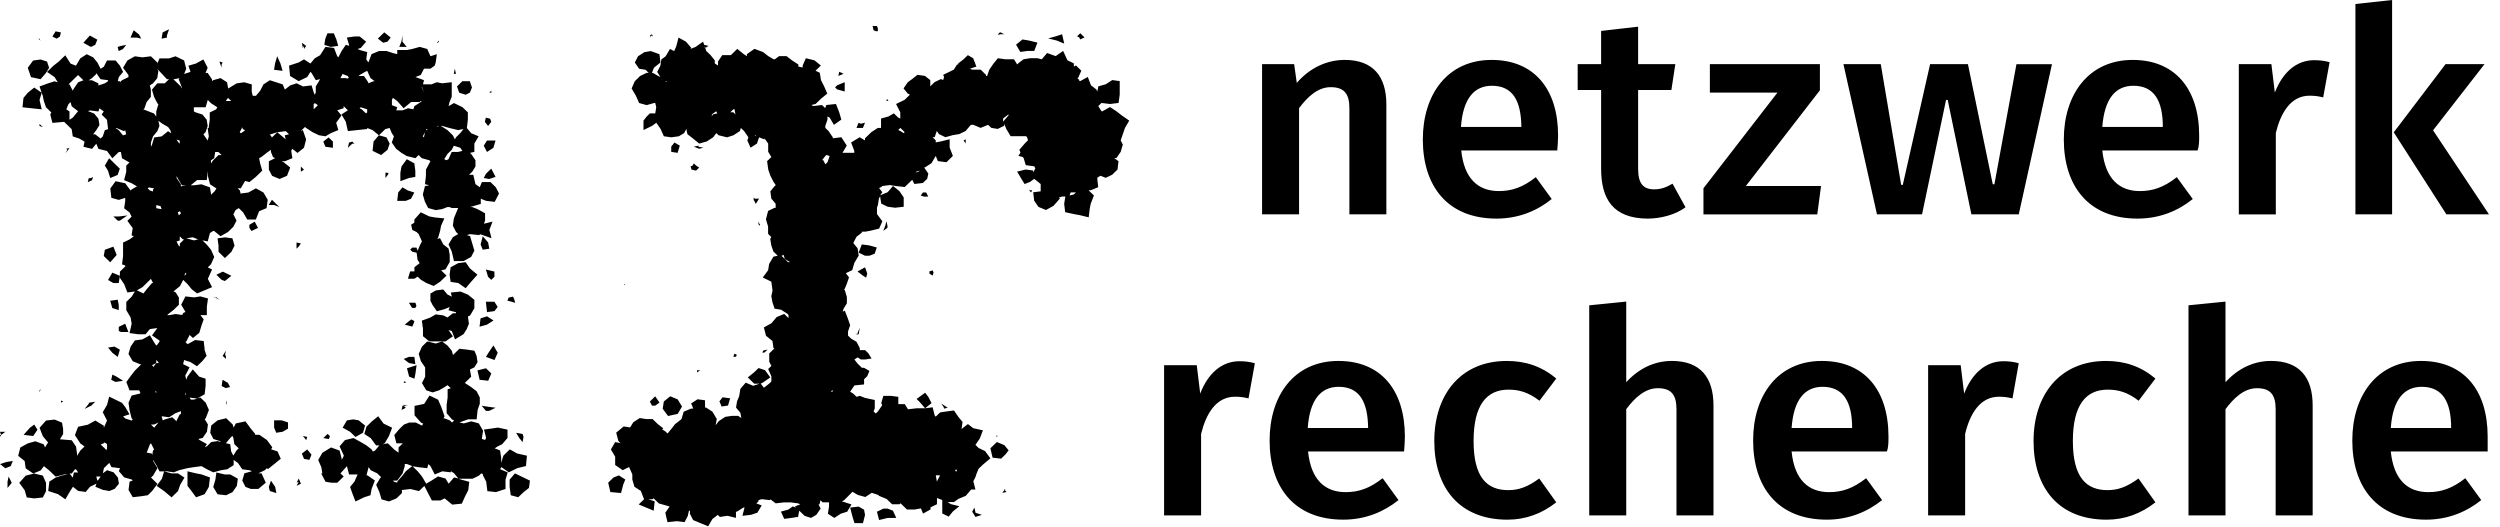
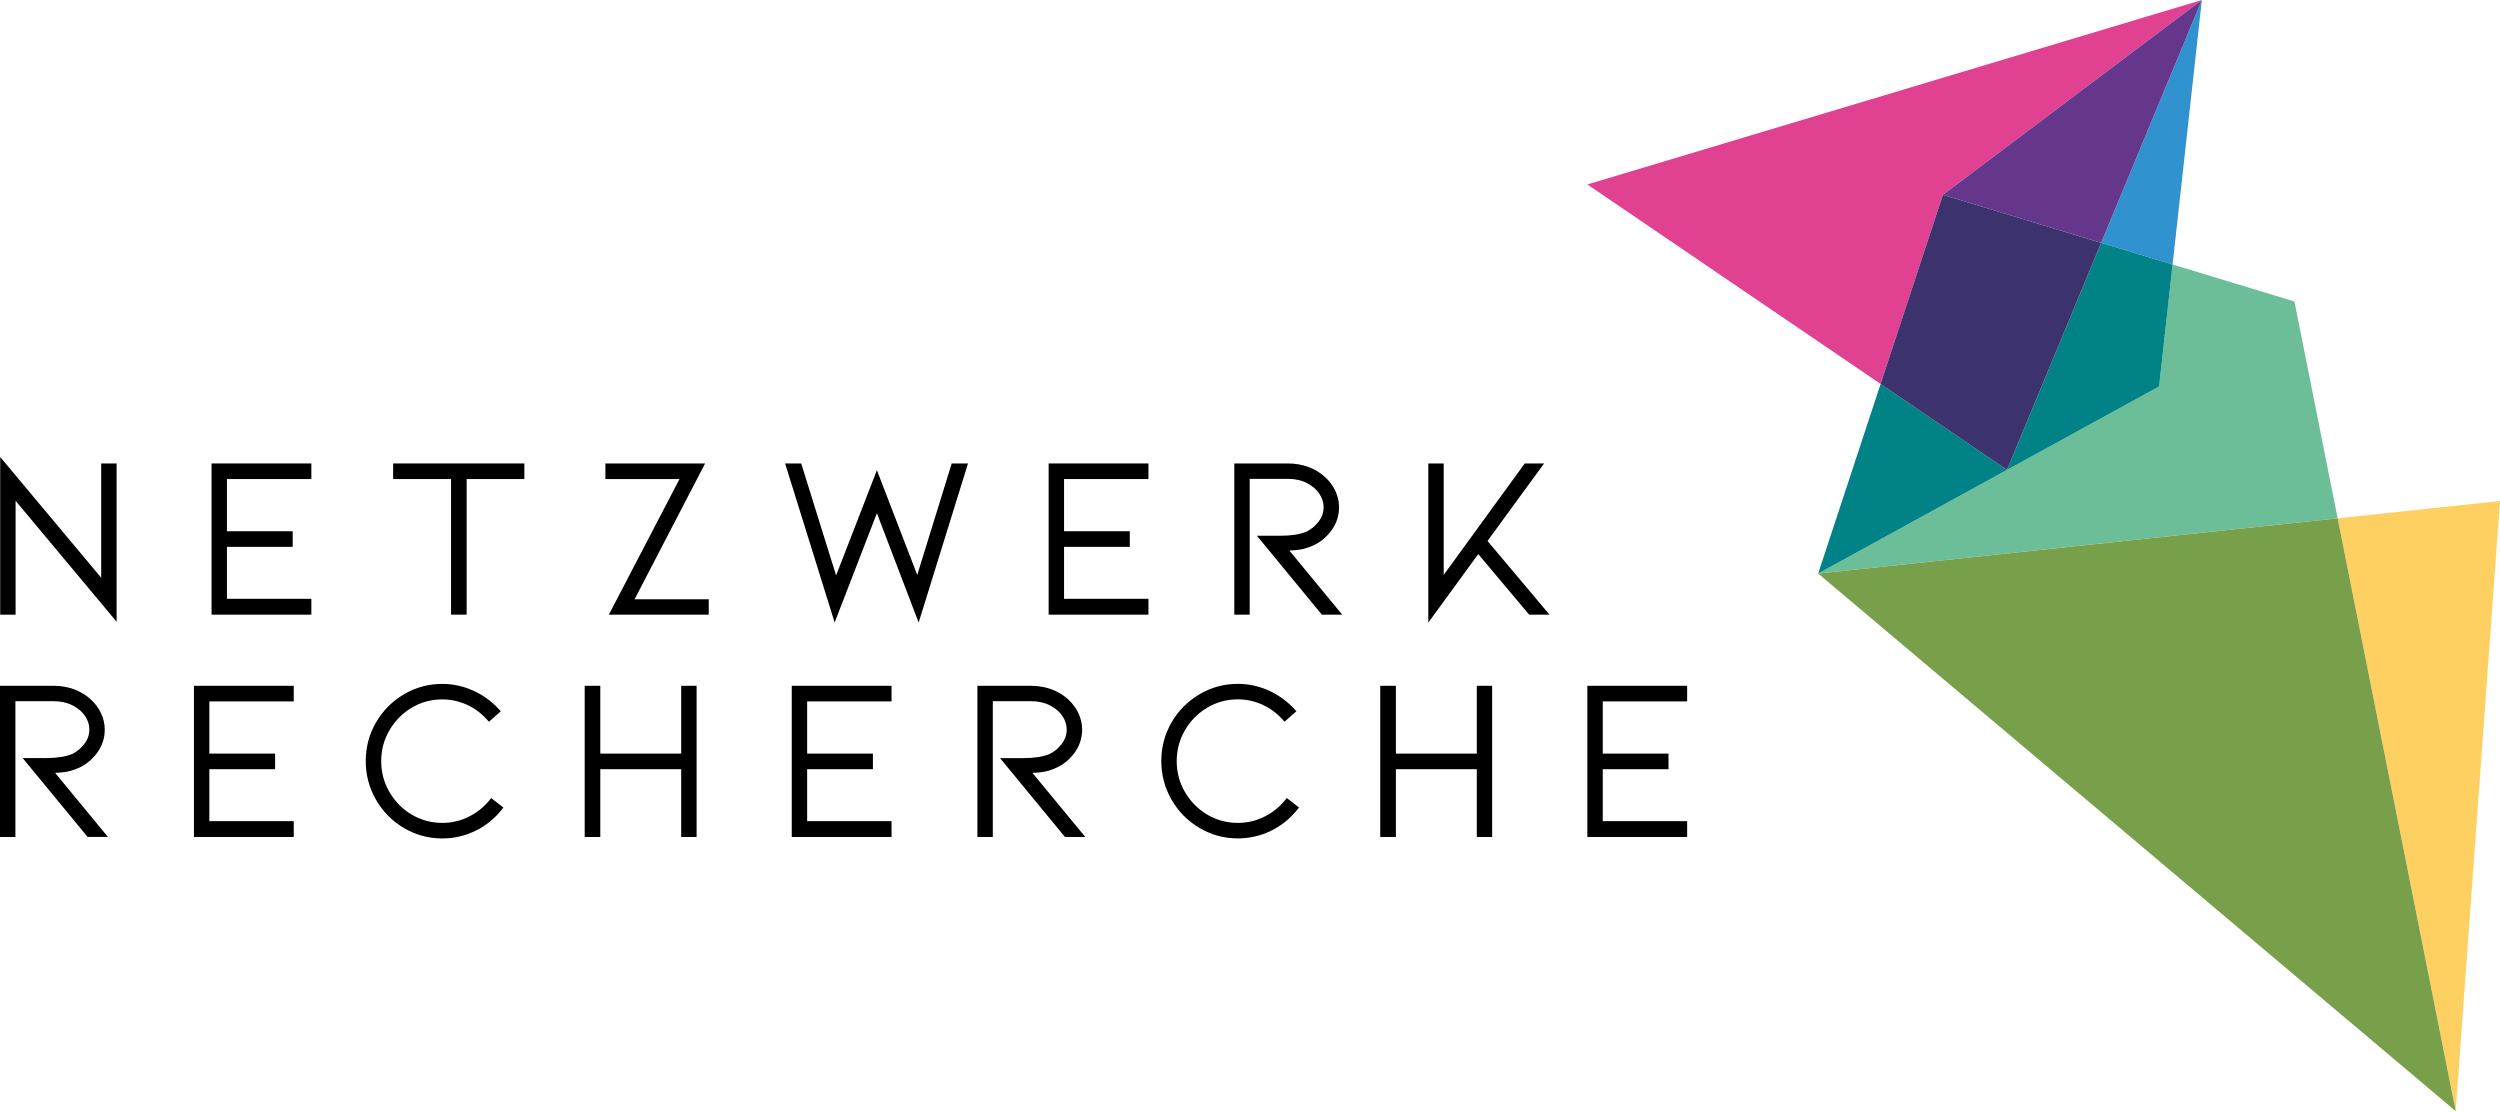
- <svg xmlns="http://www.w3.org/2000/svg" width="152" height="32" viewBox="0 0 152 32" version="1.1" id="svg6">
-   <g fill="#000" id="g4">
-     <path d="M.325 26.255l-.26.19-.065-.19zm-.26.19L0 26.57v-.128h.064zm.715 1.58l-.13.315-.323.13L0 28.215l.39-.125.39-.064zm-.258.95l.192.38-.257.315v-.38zm11.91-7.717l.13.378-.26.32-.326.312-.392-.252-.39-.126-.06.25.39.193-.26.502.06.254.07-.19.327-.44.388.44.392.125v.443l-.06.508-.456.252.195-.06.327.315.196.443-.196.506-.06.06.196.315-.06.442-.26.38-.26.06.06.06.457.252-.128.193.13-.06.26-.256.39-.06.195.06-.06-.06-.39-.125-.195-.38.06-.442.392-.316.52-.126.393.38.06.19.13-.253.586-.127.326.442.262.316v.06h.26l.457.317.327.44-.07.126.39.128.196.444-.78.632-.06-.06-.132.127-.392.188h.194l.26.57-.452.378h-.462l-.323-.124-.195-.382.13-.442.456-.126-.13-.06-.456-.06-.26-.38-.262-.188v.314l-.39.254-.39.06-.457.128-.39-.19-.327-.188-.455.06-.39.06-.52.127-.323.13-.394-.06h-.193l.455.124h.39l.392.254-.26.442-.132.38-.39.38-.453-.38-.456-.317.323-.44.13-.44H9.7l-.196-.38-.195-.317v.06l.263.44-.26.445-.13.126.39.38-.324.44-.263.254-.39.06-.522.06-.258-.44.065-.507.193-.07-.064-.06-.454-.126-.327-.378.065-.19h-.065l-.454-.06-.127-.256-.328.32-.067.315.26-.19.392.128.263.315.063.38-.26.312-.323.13-.395-.07-.452-.188.065-.19-.393.19-.26.314-.457-.06-.323-.253-.198.316-.26.445-.454-.315-.588-.19.068-.57.388-.25.392-.127.326-.06h-.2l-.52.136-.393-.377-.322-.26-.196.256-.455.19-.458-.316-.063-.443-.393-.317.13-.507.457-.25.455-.127.52.19.064.187.194-.313-.063-.06-.26-.316-.196-.505.39-.444.52-.06.455.188.066.38v.315l-.194.316.718.06.26.38.062.443v.123l.196-.315.26-.252-.26-.19-.326-.504.195-.505.59-.126.456-.254.518.316v.128l.194-.444-.26-.505.26-.444.132-.505.78.38.195.253.26.443-.39.127.13.127.392.126.064-.06-.065-.07-.13-.504-.062-.445.192-.442.52-.124v-.07l-.062-.121h-.587l-.195-.507.325-.443.196-.254.39-.38h-.065l-.456-.188-.26-.442.13-.444.26-.38.455-.06.458-.253.26.442.13.19.063-.06.132-.188v-.06l-.457-.316.323-.444-.453.06-.26.315h-.455l-.522-.071.13-.566-.064-.383-.262-.443v-.504l.326-.317.196-.316-.456.06-.196-.507-.26-.38v-.378l.325-.316v-.06l-.194-.066.062-.506v-.82l.392-.19.26-.19-.133-.06.066-.443-.322-.44.257-.256-.128-.254-.326-.253.065-.443v-.19l-.39.124-.453-.126-.063-.567.322-.445.585.128.328.442L8 11.52l.328-.19L8 11.14l-.455-.19.13-.502v-.38l.198-.19-.456-.257-.064-.378H7.22l-.39.38-.325-.444-.52-.128-.13-.314-.26.314-.52-.127.065-.314-.328-.19-.387-.126-.068-.442-.456-.444-.713.064-.132-.508.065-.124-.325-.32-.13-.38-.064-.31-.068-.19-.13.44.133.568-1.17-.125.06-.57.263-.313.392-.315.452.315-.13-.382.52-.19.394-.126.195.062-.195-.316-.456-.315.39-.38.325-.253.39-.378.326.505.327.126.26-.444.393-.253.39.19.26.316.195.38.195-.126.193-.38h.52l.264.316.193.378-.26.318-.064.25h.13v.065l.13-.125.39-.19V4.56l-.327-.44.263-.442.455-.255.454.063.522-.063.39.38v.062l.132-.316h.584l.39-.127.522.253.13.505-.13.317.39-.126-.13-.377.455-.13.457-.25.26.506-.13.314h.13l.26.38v.124l.07-.062.455-.128.392.253.07.38.52-.315.456-.063.457.127v.444l.06.252h.194l.263-.315.195-.38.39-.253.78.252.13.315.327-.252.39-.128.39.19.52-.064.133.443.06.126.06-.127v-.378l.194-.32.067-.125-.257.065-.263-.442-.065-.063-.195.313-.52.252-.522-.315-.063-.63.583-.192.326-.188.392.252.262-.316.324-.188.328-.506.52.062.194.505.07.064.195-.38.26-.38.193.063v-.06l-.133-.443.456-.064h.327l.39.316-.325.38-.195.063.13.062.457.127-.06.44.13.19.194-.506.456-.19h.454l.392.127.258.064V3.04h.586l.326-.063.456-.126.457.127.194.442.39-.125-.07.502-.06.19-.26.19h-.393l-.194.38-.326.127.52.19-.06.253h.52L26.556 5l.322.064.588-.064v.884l-.133.318-.06.253.326-.19.52.253.327.316v.443l-.06.508.26.312.455.19-.26.442v.505l-.263.062.07.063.26.383v.38l-.193.315-.198.19h.26l.13.567.263.188.13-.313h.52l.325.317.196.38-.262.506-.52-.06-.327-.13v.317l-.653.19h.134l.324.128.456.25v.445l-.07.19.523-.128-.193.504.13.506-.522-.188-.194-.06v.06l-.59-.06-.19.06.193.06.262.883-.197.38-.456.252H27.6l-.132-.57-.196-.44.26-.44.328-.192-.132-.127-.195-.38.06-.44.262-.634h-.392l-.13-.06h-.13l-.326.127-.39.06-.455-.128-.195-.378-.13-.442.13-.507.26-.06-.26-.06.06-.507v-.38l.27-.507-.065-.062-.457-.126-.194-.193-.194.192-.524-.13-.323-.192-.327-.25-.262-.38.13-.378-.13-.19-.13-.314-.26.062-.39.38.455.126.196.38-.13.378-.39.318-.52-.256.06-.568.324-.38-.387-.314-.325-.126v.062l-1.173.126-.127-.568-.262-.446.39-.25-.258-.255v.127l-.39.128.26.314-.324.442.13.444-.458.19-.324.19-.394-.063-.39-.188-.39-.254-.07-.064-.257.253.127-.062.198.567-.13.507-.392.315-.324-.253-.06.125.07.446-.456.19h-.195l.13.063.39.315-.194.504-.453.193-.455-.19-.196-.38v-.506l.382-.19-.13-.063-.128-.317v-.127l-.263.188-.323.256-.13.064.06.315.13.443-.39.38-.39.316-.263-.07-.26.445h-.194l.13.127.07.252v-.06l.456-.06.456-.254.457.254.26.44-.07.51-.454.19-.197.503h-.52l-.26-.442-.26-.252-.198.126-.13.252.194.38-.195.378-.324.316-.455.257-.39-.32h-.06l-.195.13-.132.504-.323-.06.26.253.26.315.197.44-.197.443-.196.19.262.127-.258.57.258.505-.91.382-.327-.254-.26-.318-.26-.253-.195.38-.39.318.128.06.196.316v.44l-.326.317-.326.254-.06.06h.13l.39-.07.392.06.07-.125.132-.06-.262-.44.26-.505.522.06.388-.06.46.126-.07.503v.51h-.39l.197.257-.133.376-.132.442-.387.316-.2-.187-.193.377-.06.06.13.126.456-.254.52.06.06.508zm-10.35 9.045l-.455-.06-.13-.443-.326-.442.392-.44.52-.128.523.127.193.44v.507l-.193.38-.522.06zm-.65-3.86l.39-.44.262-.19.195.316-.26.38-.588-.07zM2.467 4.816l-.584-.127-.195-.567.325-.442.454-.062.392.124.128.38-.196.317-.325.378zM2.34 2.35h.06l.066.125-.127-.125zm.26 5.375l-.197-.063v-.127l.198.19zm-.193 16l.064-.06-.063.19v-.13zM3.445 2.35l-.26-.127.195-.316.324.063-.063.253-.195.127zm.396 22.07l-.132.06v-.126l.133.06zm.19-15.37l.194-.06-.127.188-.13.13.13-.19-.066-.068zm0-2.402l.194.126v.508l.198-.128.26-.316.064-.063-.064-.063-.325-.25-.066-.256-.13.128-.13.314zm.195-1.517l.198.38.064-.124.26-.382.324-.125-.326-.318-.583.57h.065zm.268 23.593h.258l-.128-.19h-.066l-.192.253H4.23l.197.253.066-.317zM5.07 2.6l.392-.44.456.252-.13.316-.26.126zm.46 22.072l-.388.19.26-.316v-.06l.39-.06-.26.252zm-.066-17.96l-.13.062H5.4l.324.127.26.318.064.382-.194.313-.193.254h.13l.326.254.13-.126.127-.38.197-.062-.067-.57-.324-.318.13-.19-.26-.19-.064.19-.522-.062zm.065 4.113l.13-.06-.065.19-.258.125.062-.25h.13zm.845-5.758l.195-.13v-.06l-.456-.062-.26-.378V4.5l-.26.25-.197.13h.195l.39.186v.13l.393-.13zm-.45 24.158l.064-.06.13-.19h-.263l.067.25zm.584-1.96v-.252l-.062-.06-.132-.06v.06l-.194.07.325.314v.06l.064-.124zm.584-11.763l-.39.444-.393-.38.065-.38.52-.19.2.506zm-.718-5.438l.26-.443.65.634-.13.38-.452.19-.133-.44-.194-.32zm.52 7.148l-.324-.19.26-.444.457.19-.066.442zm-.323 3.92l.39-.06.327.188-.128.44-.33-.252-.26-.316zm.586-2.91l.063.315v.316l-.392-.125-.128-.443.457-.062zm-.327 4.554l.263.126.39.25-.457.07-.262-.126.065-.318zm.388-9.613l.524-.063-.455.316h-.13l-.263-.253zm0-5.25l.26.317.196-.063-.065-.254-.064.063-.454-.19-.066.002.195.125zm-.064-5.06l.194-.06.325-.065-.196.252-.26.126-.064-.252zm.198 17.33l-.13-.06v-.252l.39-.188.195.504h-.456zm.583-17.898l.192-.445.326.256.13.252-.26-.062h-.39zM8.33 17.65l.39.193.197-.254.324-.38h.065l-.13-.254-.52.51-.324.184zm1.3-13.343l-.067.444-.26.315-.194.128.063.254v.443l-.258.316-.13.378-.065.064.648.253.132.188v-.314l.13-.442-.067-.062-.193-.38-.13-.443.323-.382h.456l.26-.252h-.13l-.587-.63.066.124zm-.387 23.275v.125l.063-.315.065-.06-.192-.38-.063.06-.195.507.323.06zm.127-16.128l-.324-.06-.066.06.132.127.193.06v-.123l.065-.063zm.52-3.92l-.26-.19.065.316-.132.316-.26.318-.127.377v.253l.067-.125.13-.443.453-.063.392-.316.196.128-.06-.19-.13-.19-.327-.19zm-.256 18.15l-.262.127h-.194l.196.193.26-.318zm-.327-3.413v.06l.195-.254-.26.127.065.06zm.13 1.517l.064.127v-.127H9.44zm.388-11.066l-.062-.19-.263-.06v.187l.325.06zm-.19 9.36v-.062l-.135-.13v.19h.132zM9.823 2.35l.065-.38.39-.19-.13.38v.128zm.852 22.766l-.39.253-.457-.06.065.25.13-.06.456-.13.26.254v-.06l.195-.38H11v-.186l-.325.124zm-.135-20.3l.458.442.06.125v-.06l-.193-.507.06-.064-.328.063h-.06zm.327 3.857l.06.064v-.19l-.195-.06.13.187zm-.13 2.153l.26.378v.127l.323-.06h-.26l-.26-.442-.06-.125v.125zm.196 3.985l.262-.254h-.07l-.196-.188v.252l-.195.06.13.254.07.06v-.19zm.07-1.839l-.06-.126-.132.06.06.188.132-.126zm.324 3.67l-.06-.06-.06.19.13-.126zm-.06 7.21v.126l.06.06-.06-.188zm.778-9.298l-.324-.126-.39.06.457.127.258-.06zm.655 15.05l-.258.442-.52.19-.328-.443-.195-.253v-.885l.522.126.324.06.522.188-.07.572zm-1.172-5.437l.07.127h.195l.195-.06-.454-.06zm1.104-13.724l-.06.505h-.586l-.393.317h.2l.454-.06.52.19.07.442.197-.19.127-.188-.39-.253-.13-.504v-.253zm.194-4.175l-.194-.19-.13.444h-.715v.253l.13.063.39.124.26.318.06.38-.13.38-.13.125.258.38.07-.253-.07-.505h.06l.067-.507v-.442l.393-.19.065-.128-.392-.252zm.133 3.478l.324-.316h.195l-.202-.188h-.193l-.06.378-.197.126v.192l.13-.192zm.39 8.475l-.26-.126-.194-.06.26.06-.06-.06.26.19zm1.112 10.88l-.06.44-.262.38-.392.19-.52-.06-.262-.442.13-.442.06-.44.52.122h.327l.458.254zm-.98-12.08l-.325-.316.392-.19.52.254-.393.317-.195-.07zm.65-2.53l.13.44-.192.38-.393.38-.39-.38v-.378l-.06-.442.455-.06zM13.47 4.12l-.13-.382.196.062-.067.13v.19zm.264 19.478l-.26-.128.06-.38.324.19.13.253-.26.06zm0-2.024v.25l-.196-.188.196-.315-.06.316.06-.06zm0-15.434h.326l-.199-.188-.13.188zm0 18.404l.06-.19v.192l-.07.06.07-.13-.07.06zm0 2.403l.262.06.06.444.13.25.197-.315.13-.13-.264-.25-.06-.38-.06-.126-.13.127zm.908-18.843l.195-.13.06-.062-.13-.062-.06-.127v.064l-.132.253.07.064zm.846 5.373l.197.38-.392.188-.13-.188v-.19zm1.173-1.013h-.324l.196-.318.455.444-.326-.128zm-.257 17.39l-.06-.252.13-.378.258.38.07.376-.39-.125zm.45-21.814l-.39.125h-.06l.13.19.326-.313zm0-4.62l.198.443.13.443-.52-.062.06-.38.13-.443zm.658 22.263v.378l-.326.19-.392.06-.128-.311v-.443h.457l.39.126zm.06-17.52l-.196-.19-.52.067.456.378.06.06-.06-.25zm.72 6.643l-.133.188-.13.127v-.378l.262.06zm-.256 14.735l.128-.254-.128.06.128-.252.132.314-.26.13zm.447-19.226l-.19.127v-.315l.19.19zm-.07-7.4l-.06-.316.263.192-.13.188v-.19l-.07.126zm-.06 24.665l.325-.255.26.317-.126.318-.327-.06-.13-.317zm.26-.824l-.194-.25.26.06-.06.188zm.717-20.36l-.19-.128-.068.062v.316l.257-.25zm3.46 22.825l-.196.507-.07.383-.39.126-.52.252-.197-.507-.13-.377.26-.316.196-.442h-.52l-.13-.505-.392.44.195.19-.39.38h-.327l-.387-.06-.264-.506h.07l-.06-.378-.192-.44.258-.443.523-.32.52.19.13.508v.06l.13-.256-.26-.57.327-.38.52-.125.456.254.324.19.326.252.07.128.13-.06.262-.316h-.197l-.325-.442-.39-.253.13-.442.325-.32.39-.315.325.445.522.252-.194.506-.26.442-.13.06.322-.06.392.38.26.19v-.32l.263-.25h-.393l-.13-.505.325-.38.26-.252.326-.127h.39l.392.19.06-.126-.13-.06-.392-.444v-.57l.587-.123.324-.508.523.253.193.442.197.567-.06.127h.06l.326.125.13.128.127-.128-.128-.06-.327-.38v-.506l.06-.443v-.507l.194-.06-.194-.19-.197.128-.32.187-.392.128-.39-.13-.262-.44.195-.38v-.568l-.258-.38-.133-.44.196-.444.323-.317.52.125.39-.126h-.78l-.39-.317v-.44l-.07-.507.52-.19.325-.19.457.06.26.126.326-.254h.192v-.06l-.457-.127.07-.19-.325.13-.453.125-.263-.38-.13-.255v-.44l.325-.19.456-.06.26.31.26.128-.06-.252.584-.06.458.188.39.317v.51l-.262.442-.13.06.06.44-.13.32-.195.313-.52.317-.196-.506-.197-.06.263.382-.456.314h-.195l.328.25.26.316.07.255.39-.38.522.06.39.06.132.315.06.38-.195.317-.262.127v.06l.07.38-.39.38.39.253.328.25.195.38v.38l-.132.378-.06.57h-.52l-.523.19.26.06.456-.127.457.125.262.444-.07.442v.06l.193.06.06-.127-.13-.505.455-.06.393-.06.584.126v.505l-.323.38-.26.125-.197.127.326.126.07.447v.312l.132-.44.39-.382.455.253.588.13-.06.63-.52.126-.523.256-.454-.317-.07.13.457.19-.132.44v.57l-.584.19-.52-.06-.07-.57-.194-.378v-.06l-.06-.06h-.06l-.13.127-.39.19h-.848l.194.06.457.126-.06.506-.195.38-.198.44-.584.06-.456-.38-.262.126h-.52l-.456-.883-.326.314-.518-.126-.52.06v.19l-.328.318-.453.188-.458-.126-.13-.442-.196-.442.263-.444h.06l-.26-.255-.393-.19-.13-.187-.13.504h.07l.457.32zM20.24 8.606v.38l-.454-.064-.13-.312.323-.254.26.25zm-.255 18.088l-.326-.06.26-.253.13.126v.06l-.06.125zm.45-24.347l.13.442-.456.064-.39-.127.06-.378.13-.32h.39l.13.32zm.65 2.4v.065l.06-.063h.07l-.067-.126-.322-.125-.13.252h.39zm.982 21.567l-.455.253-.326-.315-.453-.25.26-.444.39-.06.325.06.39.315-.13.443zM21.15 8.985l.07-.314.197-.064.13.127h-.13l-.267.252zm.978-4.364l.262.382v.062l.324-.128h.07l-.26-.19-.196-.44-.132.063-.324.188-.07.062h.326zm.196 2.216v-.19l-.39-.126-.07.062.128.064.262.25.06-.06zm1.236-4.303l-.262.064-.324-.252.39-.38.392.317-.196.25zm.07 8.03l-.195.258v-.318h.13l.07.06zm1.366-4.36l-.456.377-.392-.442-.26-.188-.06.13v.315l.323.123-.06.19h.388l.325-.128.328.064.06-.19.39-.252.06-.064h-.06l-.07.064h-.518zm-1.037 23.083l.193.06v-.06l.327-.38.194-.254.39-.316-.324-.125h-.13v.126l-.13.442-.328.442h-.26l.07.07zm1.037-17.204l-.326.13h-.52l.06-.508.26-.315.326.19.393.124-.196.378zm-.587-9.55l.06-.38v.383l.26.315h-.454l.13-.32zm.783 7.404l.06.443v.375l-.39.07-.52.19V10.5l.07-.38.323-.44.46.254zm-.778 14.984l.06-.252h.07l.13.128zm.455-2.846l-.327-.252.327-.125h.325l.06.442zm-.326 1.203l.07-.125.06.125zm.262 1.39h-.26v-.06zm-.196-4.932l.39-.315.13.06.07.06-.13.316zm.65 2.974l-.06.314-.325-.126-.13-.506.585-.19-.07.507zm-.196-7.654h.26l.07.19.13-.317.13-.254-.196-.442-.13-.127-.26-.127-.07-.316.196-.126v-.19l.39-.44.522.252.323.06.59.06-.2.442-.06.315-.127.443-.07.06.192-.06.198.38.322.253.07.38v.44l-.258.446-.264.06.328.317-.394.377-.39.255-.455-.188-.324-.193-.195-.187-.195.127h-.393l.133-.443h.26v-.255l.324-.252-.13-.188-.06-.442-.26-.06-.13-.126zm.196 3.353l.06.187-.07.127h-.192l-.195-.315h.39zm-.194 9.926l.328.316.26.316.26.442.324-.19.393-.252.456.126.192.316.327-.38.26.06-.26-.316-.194-.126v.07l-.52-.06-.457.19-.26-.506-.13-.125-.07.25-.52-.06-.393-.06zm.582-23.08v.062l.13.315-.13-.378zm.13 3.098l.06-.315-.13.25.07.064zm.13-.443h.13l-.134-.064v.065zm.78-5.377l-.06.062h-.07l.13-.123v.06zm-.07 5.123l-.06.064.13-.064h-.06zm.588.253l.324.314.132.253.06-.126.26-.253.197-.25-.327.062-.52-.125-.455-.13h-.07l.395.254zm.39.95l-.13.25-.26.25-.196.32.13.063.13-.063.196-.442h.392l.257-.063-.13-.19-.39-.124zm1.433 7.84l-.39.44-.326.383-.455-.315-.46-.07-.06-.44.06-.445.46-.252.454-.06.26.38.457.38zM27.722 4.493h-.13l.06-.318.07.315zm.586 1.266l-.39-.124-.132-.38.325-.317h.455l.13.384-.13.312-.258.126zm.852 17.328l-.132-.567.52-.13.324.317-.19.443-.522-.06zm.845-3.605l-.392.255-.457.128.06-.507.393-.127.39.25zm-.262-4.36l-.392.06-.13-.315.13-.504.327.378.07.38zm-.194 9.864l-.26-.316.392.06.452.06-.388.19zm.06-16.443h.52l-.13.443-.39.253-.197-.38.196-.315zm.26 1.71l.26.503-.39.128-.326-.06.13-.256.325-.315zm-.07-3.037l.07.19-.193.253-.197-.253.06-.253zm-.258 9.17l.52.126v.316l-.194.188-.193-.188zm.07 2.592l-.07-.632h.52l.198.316-.197.254-.455.06zm.454 2.91l-.52-.19.196-.314.26-.38.26.443-.196.442zm-.19-16.253h-.13l.13-.127zm1.24 12.71l-.263-.06.07-.19.262-.06.07.126.07.253-.194-.06zm-.06 11.765l-.07-.507v-.444l.324-.378.912.442-.06.442-.324.255-.328.313zm.716-3.732l.06.19-.06.315-.198-.253-.194-.316.39.07zm5.533 2.652l.324-.127.39.253-.128.316-.13.505-.65-.06-.132-.57zm2.468-22.767l-.457.128-.455-.127-.198-.443-.26-.442.195-.443.325-.317.392-.188h.13l-.195-.188-.39-.063-.263-.38.195-.378.39-.252.39-.064.523.19.06.505-.392.316-.126.316h.06l.326.188.13.063-.194-.312.194-.382.06-.378.26-.19.26-.442.262.126.13-.315.13-.507.453.25.328.383-.07.063.326-.126.454-.32.07.194.262.062-.196.126V2.85h-.06l.06.06.06.19.26.25.258.32v.187l.198.128v-.253l.258-.38h.523l.387-.38.39.316.197.126V3.29l.456-.318.52.19.326.252.326.19h.07l.26-.19h.455l.326.255.39.25v.126l.262.062v-.125l.195-.442.52.128.39.315-.324.317.26.124.07.444.193.38.193.442-.387.316-.326.316-.26.063.13.062.52-.062.195.188.07-.188.585-.063.198.508.128.443-.451.317-.26-.442-.132-.064v.19l-.13.378v.127l.195.187.26.382v.06l.52-.064.328.507-.26.44h.717V9.17l-.194-.507.52-.317.324.19V8.41l.393-.38.39-.252h.194v-.57l.453-.127.325-.19.262.255.13.063v-.38l-.257-.506.52-.252.325-.316-.13-.064-.26-.316.26-.378.262-.19.324-.256.454.063.325.255v.38l.262-.255.39-.188.13.063.06-.19-.06-.128.65-.316.196-.314h.07v-.063l.325-.252.263-.254.324.19.193.506-.388.126.13.062h.523l.32.316v.063h.07l.133-.38.26-.378.26-.316.458.063h.52l.197.315.06-.065.326-.25.39-.064h.457l.26.063.326-.38.52.188.453-.315.263.57.39.188v.19l.128-.064.326.317-.194.44h-.06l.13.126v.067h.06l.457-.252.193.507.327.253.06.127.06-.315.454-.127.394-.255.453.063v.824l-.07.505-.517.063-.52-.063-.198.19.197.313h.06l.456-.254.39.254.326.255.455.316-.26.443-.26.758.13.255-.13.443-.26.378h-.132l.26.19-.06.506-.326.317-.39.188-.324-.127-.196.128.06.568-.456.188h-.13l.326.315-.197.51-.06.313-.06.507-.52-.128-.327-.06-.584-.125-.06-.506.07-.444h-.196l-.195.06.06.06-.39.445-.455.252-.458-.188-.26-.38-.06-.508.455-.06v-.443l-.39-.316-.263.19-.324.127-.195-.316-.26-.44.52-.127.456.06v.123l.13-.25-.06-.127-.52-.07-.132-.438-.06-.063-.26-.065.127-.19-.06-.187.328-.38.193-.19-.06-.19-.06-.06h-.937l-.263-.441-.13-.318v.126l-.39.192-.39-.063-.196-.188-.453.187-.456-.188h-.13l-.06.06-.263.315-.39.19-.392.064-.452.126-.393-.19-.13-.19-.13.38h-.13l.194.19v.126l.327-.062.52-.13v.507l.196.507-.39.382-.522-.066-.13-.315-.26.442-.39.253h-.06l.26.38-.07.316-.26.253-.52.06-.13-.253-.457.44-.518-.06-.394-.06-.453.06-.06.06-.133.06.197.254-.132.19.457-.19.325-.38.39.315.26.384v.565l-.52.06-.455-.06-.39-.19-.07-.442-.07.127-.06.38-.06.188v.38l.328.443-.197.443-.52.127-.325.06H52.4v.06l-.327.252-.193.38.26.315.07.445-.263.44-.13.444-.39.188.193.253-.13.378-.13.318-.06.06h.06l.13.443v.38l-.195.316-.06.19.13-.06.195.507.13.377-.13.38v.252l.194.188.324.19.197.38v.128h.326l.196.192.194.315-.39.06h-.26l-.196-.128-.197.128.197.254.26.252h.13l.326.188-.13.318-.195.19v.315l-.587.06-.26.38.196.125.194.188.2-.06.32.127.587.125v.506l-.07.192.132.124.13-.127.26-.377-.06-.126.13-.444h.454l.456.06v.444h.393l.194.313.522-.06h.52l-.328-.38-.19-.187.52-.38.193.252.195.382-.39.313.456-.06.13.507.06.06.262-.254.39-.06.457-.06.26.38.26.316-.06.442.06-.06.328-.252.326.252.586.127-.193.506-.262.38.19.188.395.19.323.442-.453.38-.264.254-.13.313-.06.19-.13.254.13.506h-.264l-.323.38-.457.19-.26.19h-.39l.196.126.52.126-.39.315-.26.318-.39-.19v-.82l-.322-.12v.378l-.392.188v.128l-.455.252-.13-.316-.392.07h-.454l-.393-.382-.06.06h-.454l-.326-.317-.456-.188-.06-.06-.392-.13-.393.254-.453-.124-.326-.192-.516.518-.134.06.587.19-.258.44-.394.125-.39.255-.392-.253.07-.443v-.252h-.39l-.13-.128-.06.255h-.06l.13.252-.26.38-.326.19-.39-.128-.326-.315-.07.38-.388.06-.456.06-.197-.442.455-.125.26-.19.196.07-.06-.07.323-.126-.133-.06-.456-.06h-.386l-.52.06-.33-.254v.06l-.52-.06-.195.06v.07l-.13.125.325.126-.262.44-.39.13-.52.06.13-.502h-.07l-.393.25h-.06v.378l-.517-.127-.46.07-.127-.126-.327.252-.26.444-.912-.38-.195-.38v-.188h-.06l-.07.315-.194.38-.455-.06-.586.06-.132-.572.26-.378-.195-.06-.454-.126-.327-.316-.06.06h-.26l.39.126-.06.57-.913-.38.327-.316-.196-.506-.388-.253-.13-.442v-.315l-.197-.443-.39.19-.456-.314v-.508l-.26-.44.26-.445.324.06-.128-.128-.134-.504.457-.38.39.06.196-.317.39-.252.39.06h.393l.322.314.328.252-.07.06.195.128.132.126.26-.316.194-.254.327-.252.07-.06.128-.443.455-.192h.13l-.13-.313.392-.252.453.06v.44h.06l.392.256.262.44-.07.38.197-.252.39-.255.392-.06h.39l.195.128-.06-.317-.263-.316.06-.376.132-.317.07-.442.325-.38.455.19.39-.126h-.326l-.39-.382.39-.315.262-.255.39.126.325.444-.454.316-.13.06.194.252.325-.254.13-.125v-.315l-.194-.445.195-.188-.13-.254v-.504l.326-.317h-.07l-.06-.44-.393-.318-.13-.506.456-.253.325-.38.457-.19.26.255v-.188l-.06-.07-.392-.253-.39-.06-.133-.385-.07-.38.07-.313v-.06l-.07-.507-.52-.253.326-.442.06-.38.26-.443.263-.06-.263-.254-.13-.38-.06-.38.06-.125-.192-.19v-.442l-.13-.444.13-.507.39-.188h.07v-.247l-.263-.316-.06-.443.26-.316.07-.06-.134-.19-.194-.38-.13-.38-.07-.507.26-.25-.194-.32V8.73l-.223-.317v.063l-.33-.126-.13.38-.388.25-.196-.442.064-.188-.26-.382-.196-.188-.06.188-.39.255-.39.127-.52-.127-.132-.13-.196.257-.39.252-.456.127-.39-.317-.326-.253-.07-.315-.13.25-.324.192-.456.063-.454-.063-.198-.445-.26-.377-.26.19-.52.252v-.57l.194-.252.194-.19h.327l.06-.377-.06-.253h-.06zm-1.823 11.07v-.07l.06.06h-.07zm1.754-15.12l-.132-.06v.126l-.06-.13.13-.062.06.126zm-.06 22.453l-.133-.253.325-.317.262.38-.26.19zm1.82.06l-.26.44-.586.126-.326-.44.07-.442.39-.317.455.192.262.44zm-.912-19.793h-.07v.063zm.26 4.3v-.316l.196-.253.324.19-.132.44-.387-.06zm1.498 1.138l-.262-.06-.06-.19.13-.06.07-.127.13.13.194.124-.194.188zm-.13-1.454l.324-.063-.06.063.325.063-.26.063-.324-.125zm.2 13.724v-.127h.193l-.194.127zm.97-15.686l.264-.063-.07-.126-.263.19v.128l.06-.13zm.59 17.202l.455.06-.13.44-.39.06-.133-.315.197-.254zm.647-17.328l.13.126-.06-.315h-.06l-.196.187h.195zm0 14.86l.07-.186.13.06v.06l-.06.07h-.13zm1.365-9.295l-.13-.253v-.123l.07.06h.26l-.195.315zm-.06-4.172l.06.063V8.22h-.06zm.33 5.437l-.07.06-.07-.25.133.19zm.258 7.78h-.13l.06-.128.26-.06-.195.19zm1.04-5.882l.196.188-.07-.252zm.39.38h.13l-.324-.19zm2.083-6.2h.06l.132.253.128-.125.13-.38-.193-.062-.07.062-.196.253zm.656 14.04l-.06-.06-.06.13.13-.07zm.253-18.34l-.13-.126.132-.127.455-.188v.568l-.456-.127zm.39-.95l-.322.13.06-.255.258.125zm1.18 27.32h-.52l-.132-.44-.13-.507.52-.06.325.19.06.314-.126.505zm-.263-11.447l-.197-.06h.132zm.257-12.582h-.392l.133-.318.13.063.258-.063-.13.318zm.13 8.473l.135.382-.07.25-.195-.125-.327-.252.455-.254zm-.452 4.05v-.06l.13-.315-.06.38h-.07zm.26-5.44l.453.06.454.127-.13.378-.324.124h-.26l-.392-.192.197-.506zm.84-12.964l-.13-.063-.06-.253h.26l.06.125v.19h-.132zm.725 29.594l-.52.126-.13-.503.39-.19h.26l.324.126.2.44h-.523zm-.07-18.023l.06.252v.13l-.26.188.13-.32.06-.25zm0-7.397l.06-.063v.063l.07.062h-.13V6.07zm1.106 1.96l-.262-.252-.13.125.13.062.197.126.07-.06zm.717 2.403l-.06.06.194-.06.06-.06-.193.06zm.586 1.264l.13.254h-.26l-.196-.06.13-.19h.196zm.455 4.87l-.06.19-.194-.128v-.13l.194-.06.06.126zm.2 12.71l.197-.378h-.263zm.65-4.49l-.196.06-.06-.126-.13-.187.39.25zm.455 3.86h.13l-.07-.127zm.648-20.177v.255l-.13-.19zm.593 22.704l.39.128-.39.127-.196-.318.13-.253.07.314zm1.302-4.3l.454.19.26.315-.195.252-.26.254-.52-.06-.133-.57.394-.38zm.06-.38l-.06.06-.07-.06zm0-24.41l.134-.127.258.127h-.326l.07.062zm.27 27.888l.13-.188.127.126-.256.06zm.38-22.956v-.062l-.26.19-.07.062v.19l.327-.38zm-.255 22.767v-.06l.07.06zm1.492-27.32l.52.126-.194.505h-.393l-.456.063-.258-.442.392-.317.39.064zm.196 9.106l-.06.127-.13-.128h.194zm.976-9.234l.457-.126.39-.126.13.568-.456-.188-.52-.128zm1.37 9.36l-.07.188.26-.06.13-.127h-.321zm.516-9.424l-.13-.062.195-.19.26.253-.26.124zm16.428 4.305c0-.915-.353-1.277-1.143-1.277-.774 0-1.406.587-1.916 1.277v6.456h-2.25V3.9h1.95l.16 1.14c.79-.914 1.827-1.397 2.917-1.397 1.723 0 2.53 1.002 2.53 2.71v6.68h-2.248V6.578zm6.8 2.573c.177 1.726 1.038 2.467 2.285 2.467.79 0 1.46-.224 2.25-.846l.967 1.33c-.88.71-2.004 1.19-3.357 1.19-2.988 0-4.48-1.984-4.48-4.814 0-2.728 1.492-4.834 4.182-4.834 2.55 0 4.042 1.727 4.042 4.61 0 .292-.03.655-.05.896h-5.84zm-.017-1.434H92.5c-.02-1.57-.51-2.502-1.794-2.502-1.072 0-1.757.776-1.88 2.502zm13.654 4.886c-.63.467-1.53.69-2.32.69-2.074-.02-2.812-1.173-2.812-3.038v-4.78h-1.425V3.9h1.425V1.88l2.25-.258V3.9h2.262l-.24 1.57h-2.022v4.782c0 .898.297 1.26.982 1.26.37 0 .71-.103 1.11-.344zm3.67-1.295h4.57l-.23 1.727h-6.92v-1.588l4.5-5.817h-4.11V3.9h6.69v1.59zm16.52 1.726h-2.81l-1.44-6.957h-.1l-1.46 6.957h-2.74L112.08 3.9h2.27l1.24 7.338h.1l1.66-7.337h2.3l1.51 7.303h.1l1.34-7.302h2.16l-2.02 9.133zm5.15-3.883c.18 1.726 1.04 2.467 2.28 2.467.79 0 1.46-.224 2.25-.846l.97 1.33c-.88.71-2 1.19-3.36 1.19-2.98 0-4.48-1.984-4.48-4.814 0-2.728 1.5-4.834 4.19-4.834 2.54 0 4.04 1.727 4.04 4.61 0 .292 0 .655-.1.896h-5.84zm0-1.434h3.68c0-1.57-.51-2.502-1.79-2.502-1.08 0-1.76.776-1.89 2.502zm8.3 5.317V3.9h1.98l.21 1.728c.48-1.242 1.32-1.968 2.39-1.968.34 0 .64.035.94.12l-.39 2.142c-.28-.07-.51-.104-.83-.104-1.14 0-1.75 1.036-2.05 2.262v4.954h-2.25zm7.09 0V.243L145.44 0v13.033zm2.33-4.988l3.15-4.145h2.37l-3.13 4.023 3.4 5.11h-2.59zM70.777 31.337v-9.132h1.986l.21 1.727c.476-1.243 1.318-1.97 2.39-1.97.336 0 .634.04.933.122l-.387 2.14c-.28-.07-.51-.103-.826-.103-1.143 0-1.758 1.037-2.057 2.263v4.954h-2.25zm8.753-3.885c.176 1.727 1.036 2.47 2.284 2.47.79 0 1.458-.225 2.25-.847l.965 1.33c-.88.707-2.003 1.19-3.357 1.19-2.987 0-4.48-1.984-4.48-4.816 0-2.73 1.493-4.834 4.183-4.834 2.548 0 4.042 1.726 4.042 4.61 0 .292-.03.654-.05.895H79.53zm-.02-1.43h3.672c-.02-1.572-.51-2.504-1.792-2.504-1.074 0-1.758.776-1.88 2.503zm14.074 3.07l1.037 1.45c-.878.69-1.863 1.054-2.97 1.054-2.9 0-4.446-1.916-4.446-4.78 0-2.798 1.582-4.87 4.41-4.87 1.143 0 2.128.33 3.006 1.07l-1.02 1.348c-.685-.52-1.248-.674-1.88-.674-1.335 0-2.127.933-2.127 3.125 0 2.21.81 2.985 2.11 2.985.633 0 1.178-.19 1.88-.708zm3.041 2.245V18.563l2.25-.226v4.903c.756-.83 1.705-1.295 2.775-1.295 1.73 0 2.53 1 2.53 2.71v6.68h-2.25V24.88c0-.916-.35-1.277-1.14-1.277-.77 0-1.406.587-1.915 1.277v6.456h-2.25zm12.305-3.885c.17 1.727 1.03 2.47 2.28 2.47.79 0 1.46-.225 2.25-.847l.97 1.33c-.88.707-2.01 1.19-3.36 1.19-2.99 0-4.48-1.984-4.48-4.816 0-2.73 1.49-4.834 4.18-4.834 2.55 0 4.05 1.726 4.05 4.61 0 .292 0 .654-.1.895h-5.83zm0-1.43h3.68c0-1.572-.52-2.504-1.8-2.504-1.07 0-1.76.776-1.88 2.503zm8.3 5.315v-9.132h1.98l.21 1.727c.48-1.243 1.32-1.97 2.39-1.97.34 0 .63.04.93.122l-.38 2.14c-.28-.07-.51-.103-.83-.103-1.14 0-1.76 1.037-2.05 2.263v4.954h-2.25zm12.79-2.245l1.03 1.45c-.88.69-1.86 1.054-2.97 1.054-2.9 0-4.44-1.916-4.44-4.78 0-2.798 1.58-4.87 4.41-4.87 1.14 0 2.12.33 3 1.07l-1.02 1.348c-.68-.52-1.24-.674-1.88-.674-1.33 0-2.12.933-2.12 3.125 0 2.21.81 2.985 2.11 2.985.63 0 1.17-.19 1.88-.708zm3.04 2.245V18.563l2.25-.226v4.903c.75-.83 1.7-1.295 2.77-1.295 1.73 0 2.53 1 2.53 2.71v6.68h-2.25V24.88c0-.916-.35-1.277-1.14-1.277-.77 0-1.4.587-1.91 1.277v6.456h-2.25zm12.3-3.885c.18 1.727 1.03 2.47 2.28 2.47.79 0 1.46-.225 2.25-.847l.97 1.33c-.88.707-2 1.19-3.36 1.19-2.98 0-4.48-1.984-4.48-4.816 0-2.73 1.5-4.834 4.18-4.834 2.56 0 4.05 1.726 4.05 4.61v.895h-5.84zm0-1.43h3.67c0-1.572-.51-2.504-1.79-2.504-1.07 0-1.76.776-1.88 2.503z" id="path2" fill="#000" />
+ <svg xmlns="http://www.w3.org/2000/svg" viewBox="0 0 500 222.22">
+   <g id="Ebene_1">
+     <g>
+       <polygon points="20.24 115.55 .04 91.4 .04 122.93 3.12 122.93 3.12 100.16 23.32 124.35 23.32 92.69 20.24 92.69 20.24 115.55" />
+       <polygon points="42.31 122.93 62.27 122.93 62.27 119.76 45.39 119.76 45.39 109.37 58.54 109.37 58.54 106.25 45.39 106.25 45.39 95.81 62.27 95.81 62.27 92.69 42.31 92.69 42.31 122.93" />
+       <polygon points="78.63 95.81 90.21 95.81 90.21 122.93 93.33 122.93 93.33 95.81 104.87 95.81 104.87 92.69 78.63 92.69 78.63 95.81" />
+       <polygon points="141.02 92.69 121.08 92.69 121.08 95.81 135.9 95.81 121.77 122.93 141.75 122.93 141.75 119.85 126.92 119.85 141.02 92.69" />
+       <polygon points="183.45 114.99 175.38 94.04 167.22 115.09 160.24 92.69 157.02 92.69 166.93 124.5 175.38 102.64 183.73 124.51 193.6 92.69 190.34 92.69 183.45 114.99" />
+       <polygon points="209.73 122.93 229.69 122.93 229.69 119.76 212.81 119.76 212.81 109.37 225.96 109.37 225.96 106.25 212.81 106.25 212.81 95.81 229.69 95.81 229.69 92.69 209.73 92.69 209.73 122.93" />
+       <path d="m259.64,109.97h0c.93-.11,1.9-.39,2.86-.82,1.43-.6,2.68-1.6,3.72-2.97,1.05-1.39,1.59-2.99,1.59-4.74,0-1.12-.25-2.22-.75-3.28-.49-1.05-1.21-1.99-2.12-2.82-.95-.85-2.06-1.51-3.32-1.97-1.25-.45-2.61-.68-4.04-.68h-10.72v30.24h3.08v-27.16h7.64c1.44,0,2.71.28,3.8.84,1.08.56,1.92,1.27,2.49,2.14.57.85.85,1.75.85,2.69,0,1.06-.33,2-1.01,2.89-.69.9-1.52,1.58-2.43,2.01-1.31.54-3.05.81-5.19.81h-4.71l12.99,15.78h4.07l-10.57-12.82c.61-.02,1.2-.07,1.76-.14Z" />
+       <polygon points="308.82 92.69 304.95 92.69 288.74 114.98 288.74 92.69 285.66 92.69 285.66 124.52 295.65 110.82 305.83 122.93 309.9 122.93 297.5 108.19 308.82 92.69" />
+       <path d="m12.78,154.44h0c.93-.11,1.9-.39,2.86-.82,1.43-.6,2.68-1.6,3.72-2.97,1.05-1.39,1.59-2.98,1.59-4.74,0-1.12-.25-2.22-.75-3.28-.49-1.05-1.21-1.99-2.12-2.82-.95-.85-2.06-1.51-3.31-1.97-1.25-.45-2.61-.68-4.04-.68H0v30.24h3.08v-27.16h7.64c1.43,0,2.71.28,3.8.84,1.08.55,1.92,1.27,2.5,2.13.57.85.85,1.75.85,2.69,0,1.06-.33,2-1.01,2.89-.69.9-1.52,1.58-2.43,2.01-1.31.54-3.05.81-5.19.81h-4.71l12.99,15.78h4.07l-10.57-12.82c.61-.02,1.2-.07,1.76-.14Z" />
+       <polygon points="38.79 167.4 58.75 167.4 58.75 164.23 41.87 164.23 41.87 153.84 55.02 153.84 55.02 150.72 41.87 150.72 41.87 140.28 58.75 140.28 58.75 137.16 38.79 137.16 38.79 167.4" />
+       <path d="m97.92,160.02c-1.17,1.43-2.6,2.56-4.24,3.36-1.64.8-3.4,1.2-5.22,1.2-2.2,0-4.25-.56-6.1-1.65-1.86-1.1-3.36-2.62-4.46-4.5-1.1-1.88-1.66-3.97-1.66-6.2s.56-4.32,1.66-6.2c1.1-1.88,2.6-3.4,4.46-4.5,1.85-1.1,3.91-1.65,6.1-1.65,1.71,0,3.36.36,4.92,1.07,1.56.71,2.92,1.73,4.06,3.01l.35.39,2.37-2.1-.37-.4c-1.47-1.6-3.22-2.86-5.18-3.74-1.96-.88-4.03-1.33-6.16-1.33-2.75,0-5.33.7-7.68,2.09-2.34,1.39-4.22,3.28-5.57,5.62-1.36,2.34-2.05,4.94-2.05,7.72s.69,5.38,2.05,7.74c1.36,2.36,3.23,4.26,5.57,5.65,2.35,1.39,4.93,2.09,7.68,2.09,2.31,0,4.54-.51,6.6-1.51,2.07-1,3.85-2.43,5.3-4.25l.33-.42-2.44-1.9-.33.4Z" />
+       <polygon points="136.24 150.72 120.06 150.72 120.06 137.16 116.94 137.16 116.94 167.4 120.06 167.4 120.06 153.84 136.24 153.84 136.24 167.4 139.32 167.4 139.32 137.16 136.24 137.16 136.24 150.72" />
+       <polygon points="158.35 167.4 178.31 167.4 178.31 164.23 161.43 164.23 161.43 153.84 174.58 153.84 174.58 150.72 161.43 150.72 161.43 140.28 178.31 140.28 178.31 137.16 158.35 137.16 158.35 167.4" />
+       <path d="m208.26,154.44h0c.93-.11,1.9-.39,2.86-.82,1.43-.6,2.68-1.6,3.72-2.97,1.05-1.39,1.59-2.99,1.59-4.74,0-1.12-.25-2.22-.75-3.28-.49-1.05-1.21-1.99-2.12-2.82-.95-.85-2.06-1.51-3.32-1.97-1.25-.45-2.61-.68-4.04-.68h-10.72v30.24h3.08v-27.16h7.64c1.44,0,2.71.28,3.8.84,1.08.56,1.92,1.27,2.49,2.14.57.85.85,1.75.85,2.69,0,1.06-.33,2-1.01,2.89-.69.9-1.52,1.58-2.43,2.01-1.31.54-3.05.81-5.19.81h-4.71l12.99,15.78h4.07l-10.57-12.82c.61-.02,1.2-.07,1.76-.14Z" />
+       <path d="m257.03,160.02c-1.17,1.43-2.6,2.56-4.24,3.36-1.64.8-3.4,1.2-5.22,1.2-2.2,0-4.25-.56-6.11-1.65-1.86-1.1-3.36-2.62-4.46-4.5-1.1-1.88-1.66-3.97-1.66-6.2s.56-4.31,1.66-6.2c1.1-1.89,2.6-3.4,4.46-4.5,1.85-1.1,3.91-1.66,6.11-1.66,1.71,0,3.36.36,4.92,1.07,1.55.71,2.92,1.73,4.07,3.01l.35.39,2.37-2.1-.37-.4c-1.48-1.6-3.22-2.86-5.18-3.74-1.96-.88-4.03-1.33-6.16-1.33-2.75,0-5.33.7-7.68,2.09-2.34,1.39-4.22,3.28-5.58,5.62-1.36,2.35-2.05,4.94-2.05,7.72s.69,5.38,2.05,7.74c1.36,2.36,3.23,4.26,5.58,5.65,2.35,1.39,4.93,2.09,7.68,2.09,2.31,0,4.54-.51,6.6-1.51s3.85-2.43,5.3-4.25l.33-.42-2.44-1.9-.33.4Z" />
+       <polygon points="295.36 150.72 279.18 150.72 279.18 137.16 276.05 137.16 276.05 167.4 279.18 167.4 279.18 153.84 295.36 153.84 295.36 167.4 298.43 167.4 298.43 137.16 295.36 137.16 295.36 150.72" />
+       <polygon points="337.43 140.28 337.43 137.16 317.47 137.16 317.47 167.4 337.43 167.4 337.43 164.23 320.55 164.23 320.55 153.84 333.7 153.84 333.7 150.72 320.55 150.72 320.55 140.28 337.43 140.28" />
+     </g>
+   </g>
+   <g id="Ebene_2">
+     <g>
+       <polygon points="440.37 0 317.47 36.89 376.12 76.79 388.58 38.96 440.37 0" fill="#e14191" />
+       <polygon points="434.52 52.9 440.37 0 420.23 48.57 434.52 52.9" fill="#3192d0" />
+       <polygon points="420.23 48.57 440.37 0 388.58 38.96 420.23 48.57" fill="#64378c" />
+       <polygon points="458.89 60.3 434.52 52.9 431.82 77.29 401.4 93.98 401.4 93.98 401.4 93.98 363.63 114.71 467.53 103.66 458.89 60.3" fill="#6cbe99" />
+       <polygon points="401.4 93.98 431.82 77.29 434.52 52.9 420.23 48.57 401.4 93.98" fill="#008287" />
+       <polygon points="376.12 76.79 363.63 114.71 401.4 93.98 376.12 76.79" fill="#008287" />
+       <polygon points="401.4 93.98 420.23 48.57 388.58 38.96 376.12 76.79 401.4 93.98 401.4 93.98" fill="#3c326e" />
+       <polygon points="467.53 103.66 491.14 222.22 500 100.2 467.53 103.66" fill="#fed061" />
+       <polygon points="363.63 114.71 491.14 222.22 467.53 103.66 363.63 114.71" fill="#78a04b" />
+     </g>
  </g>
</svg>
